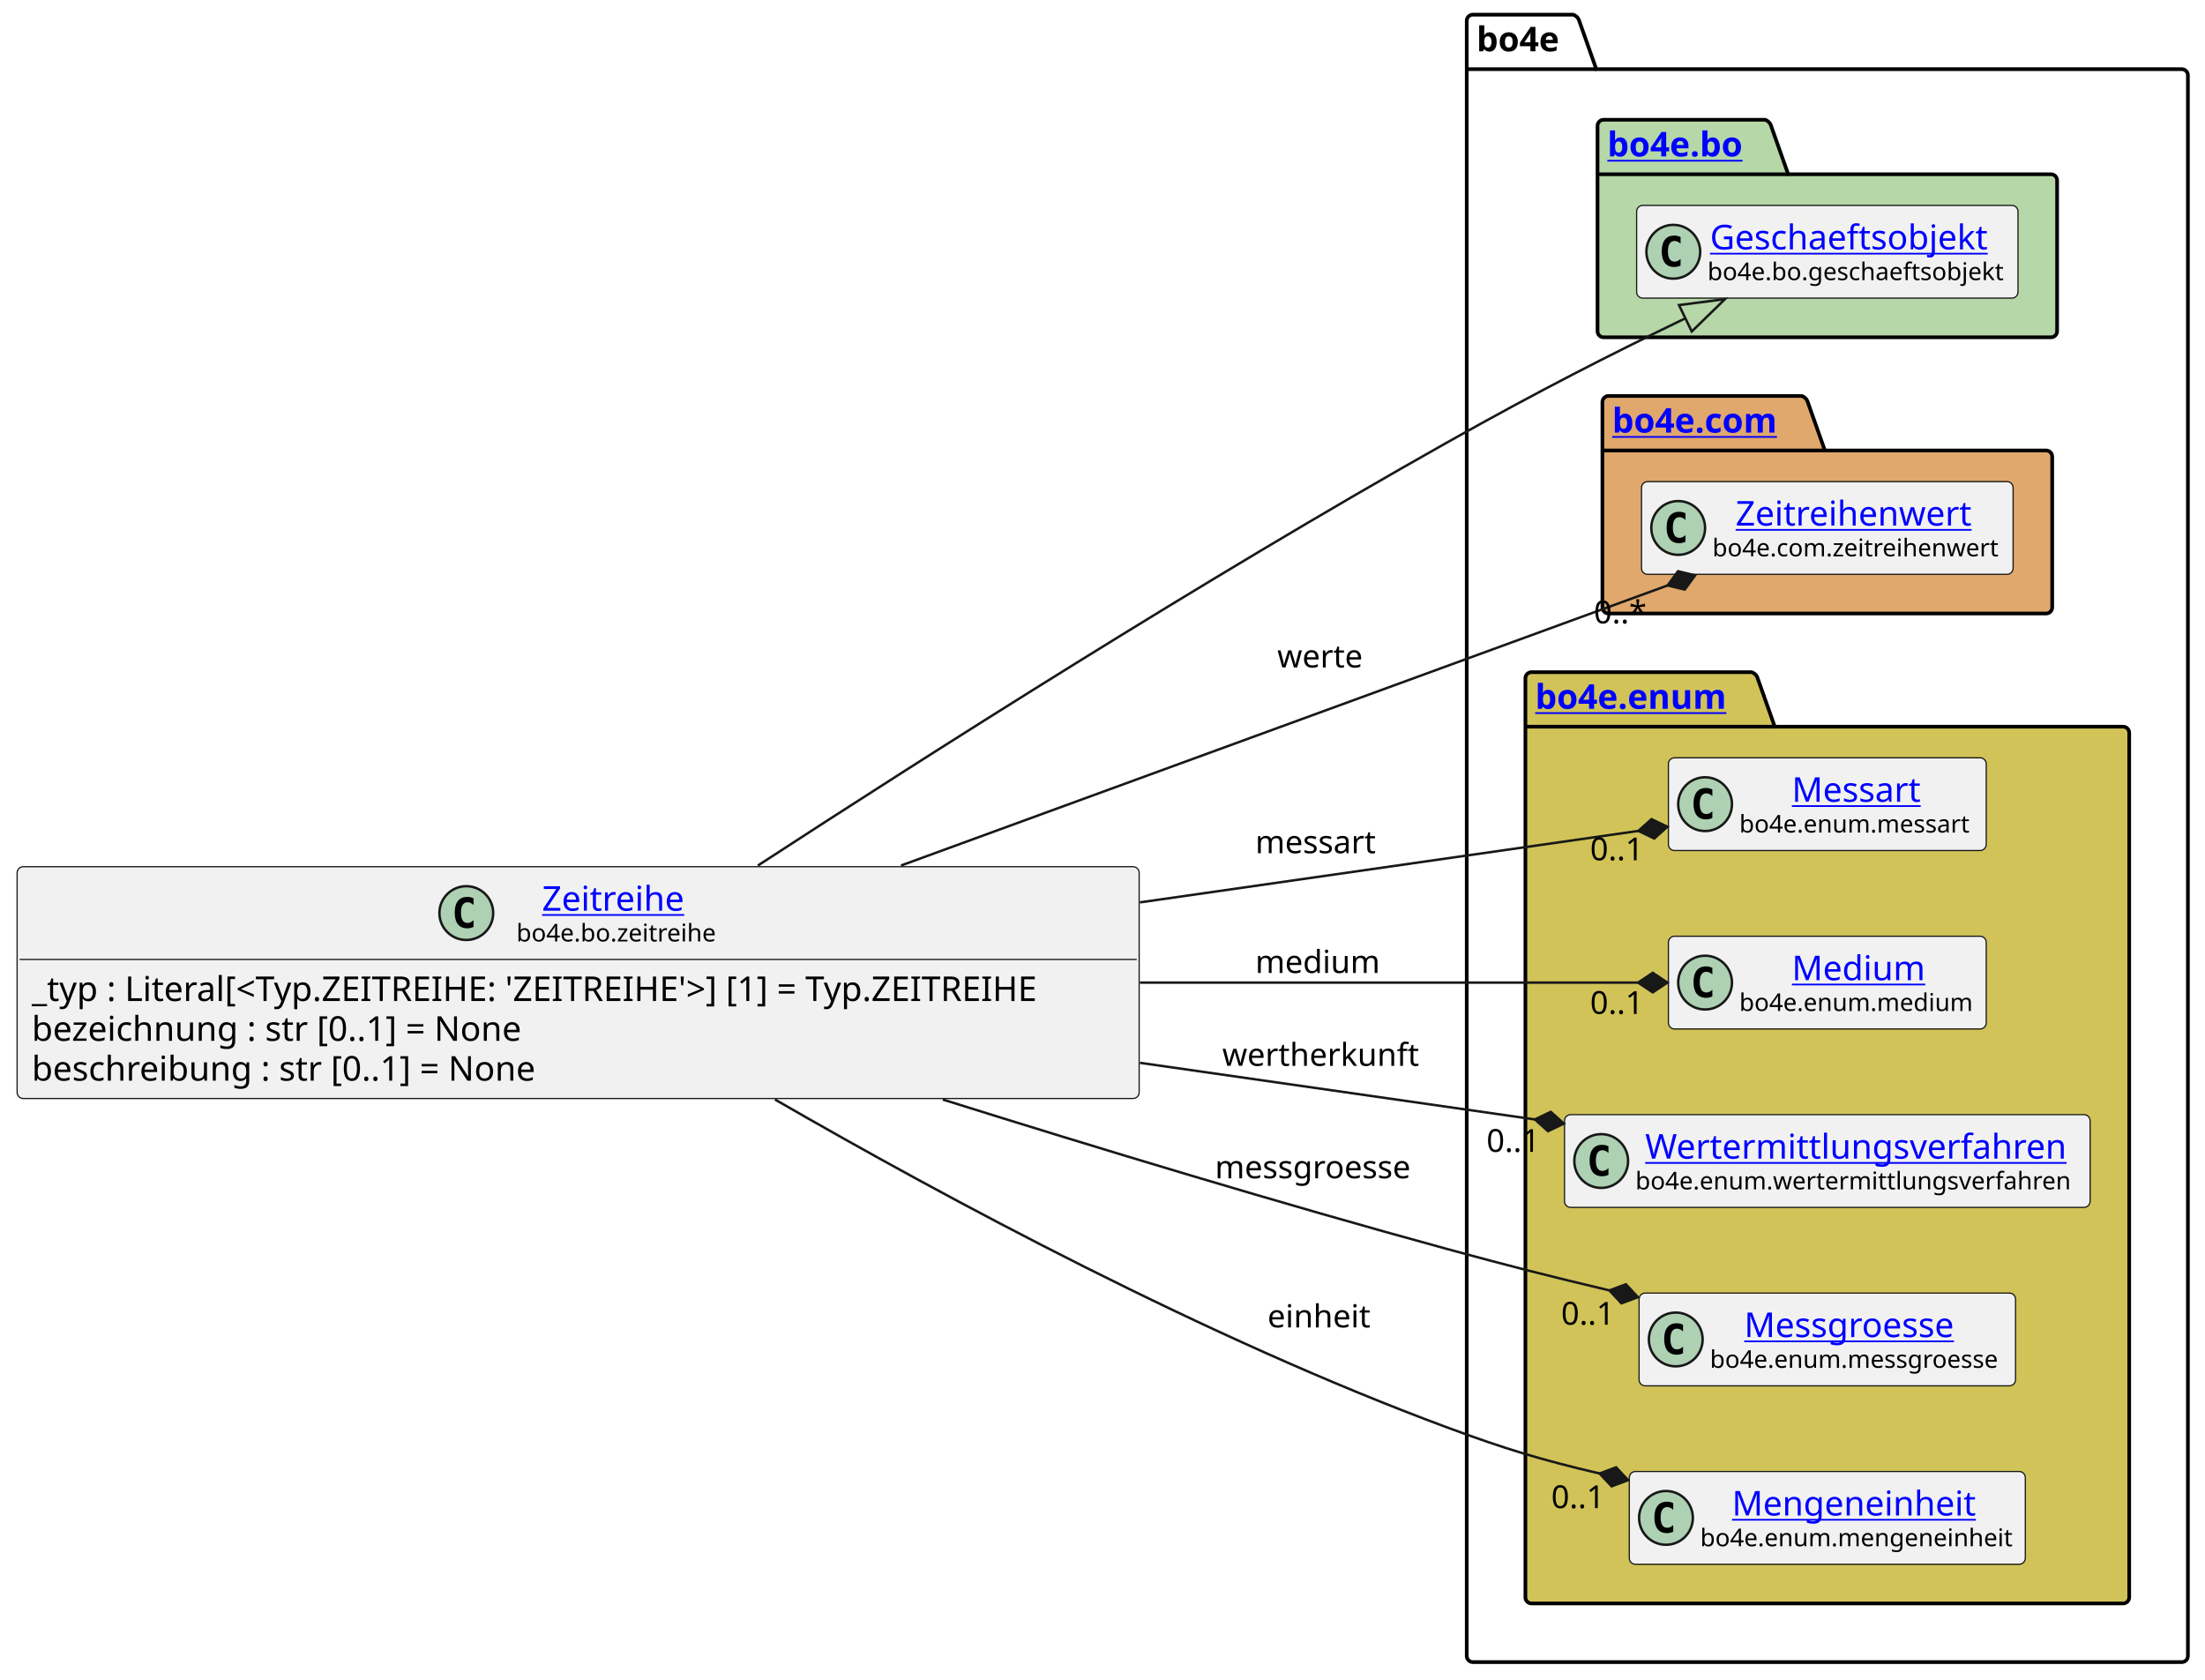
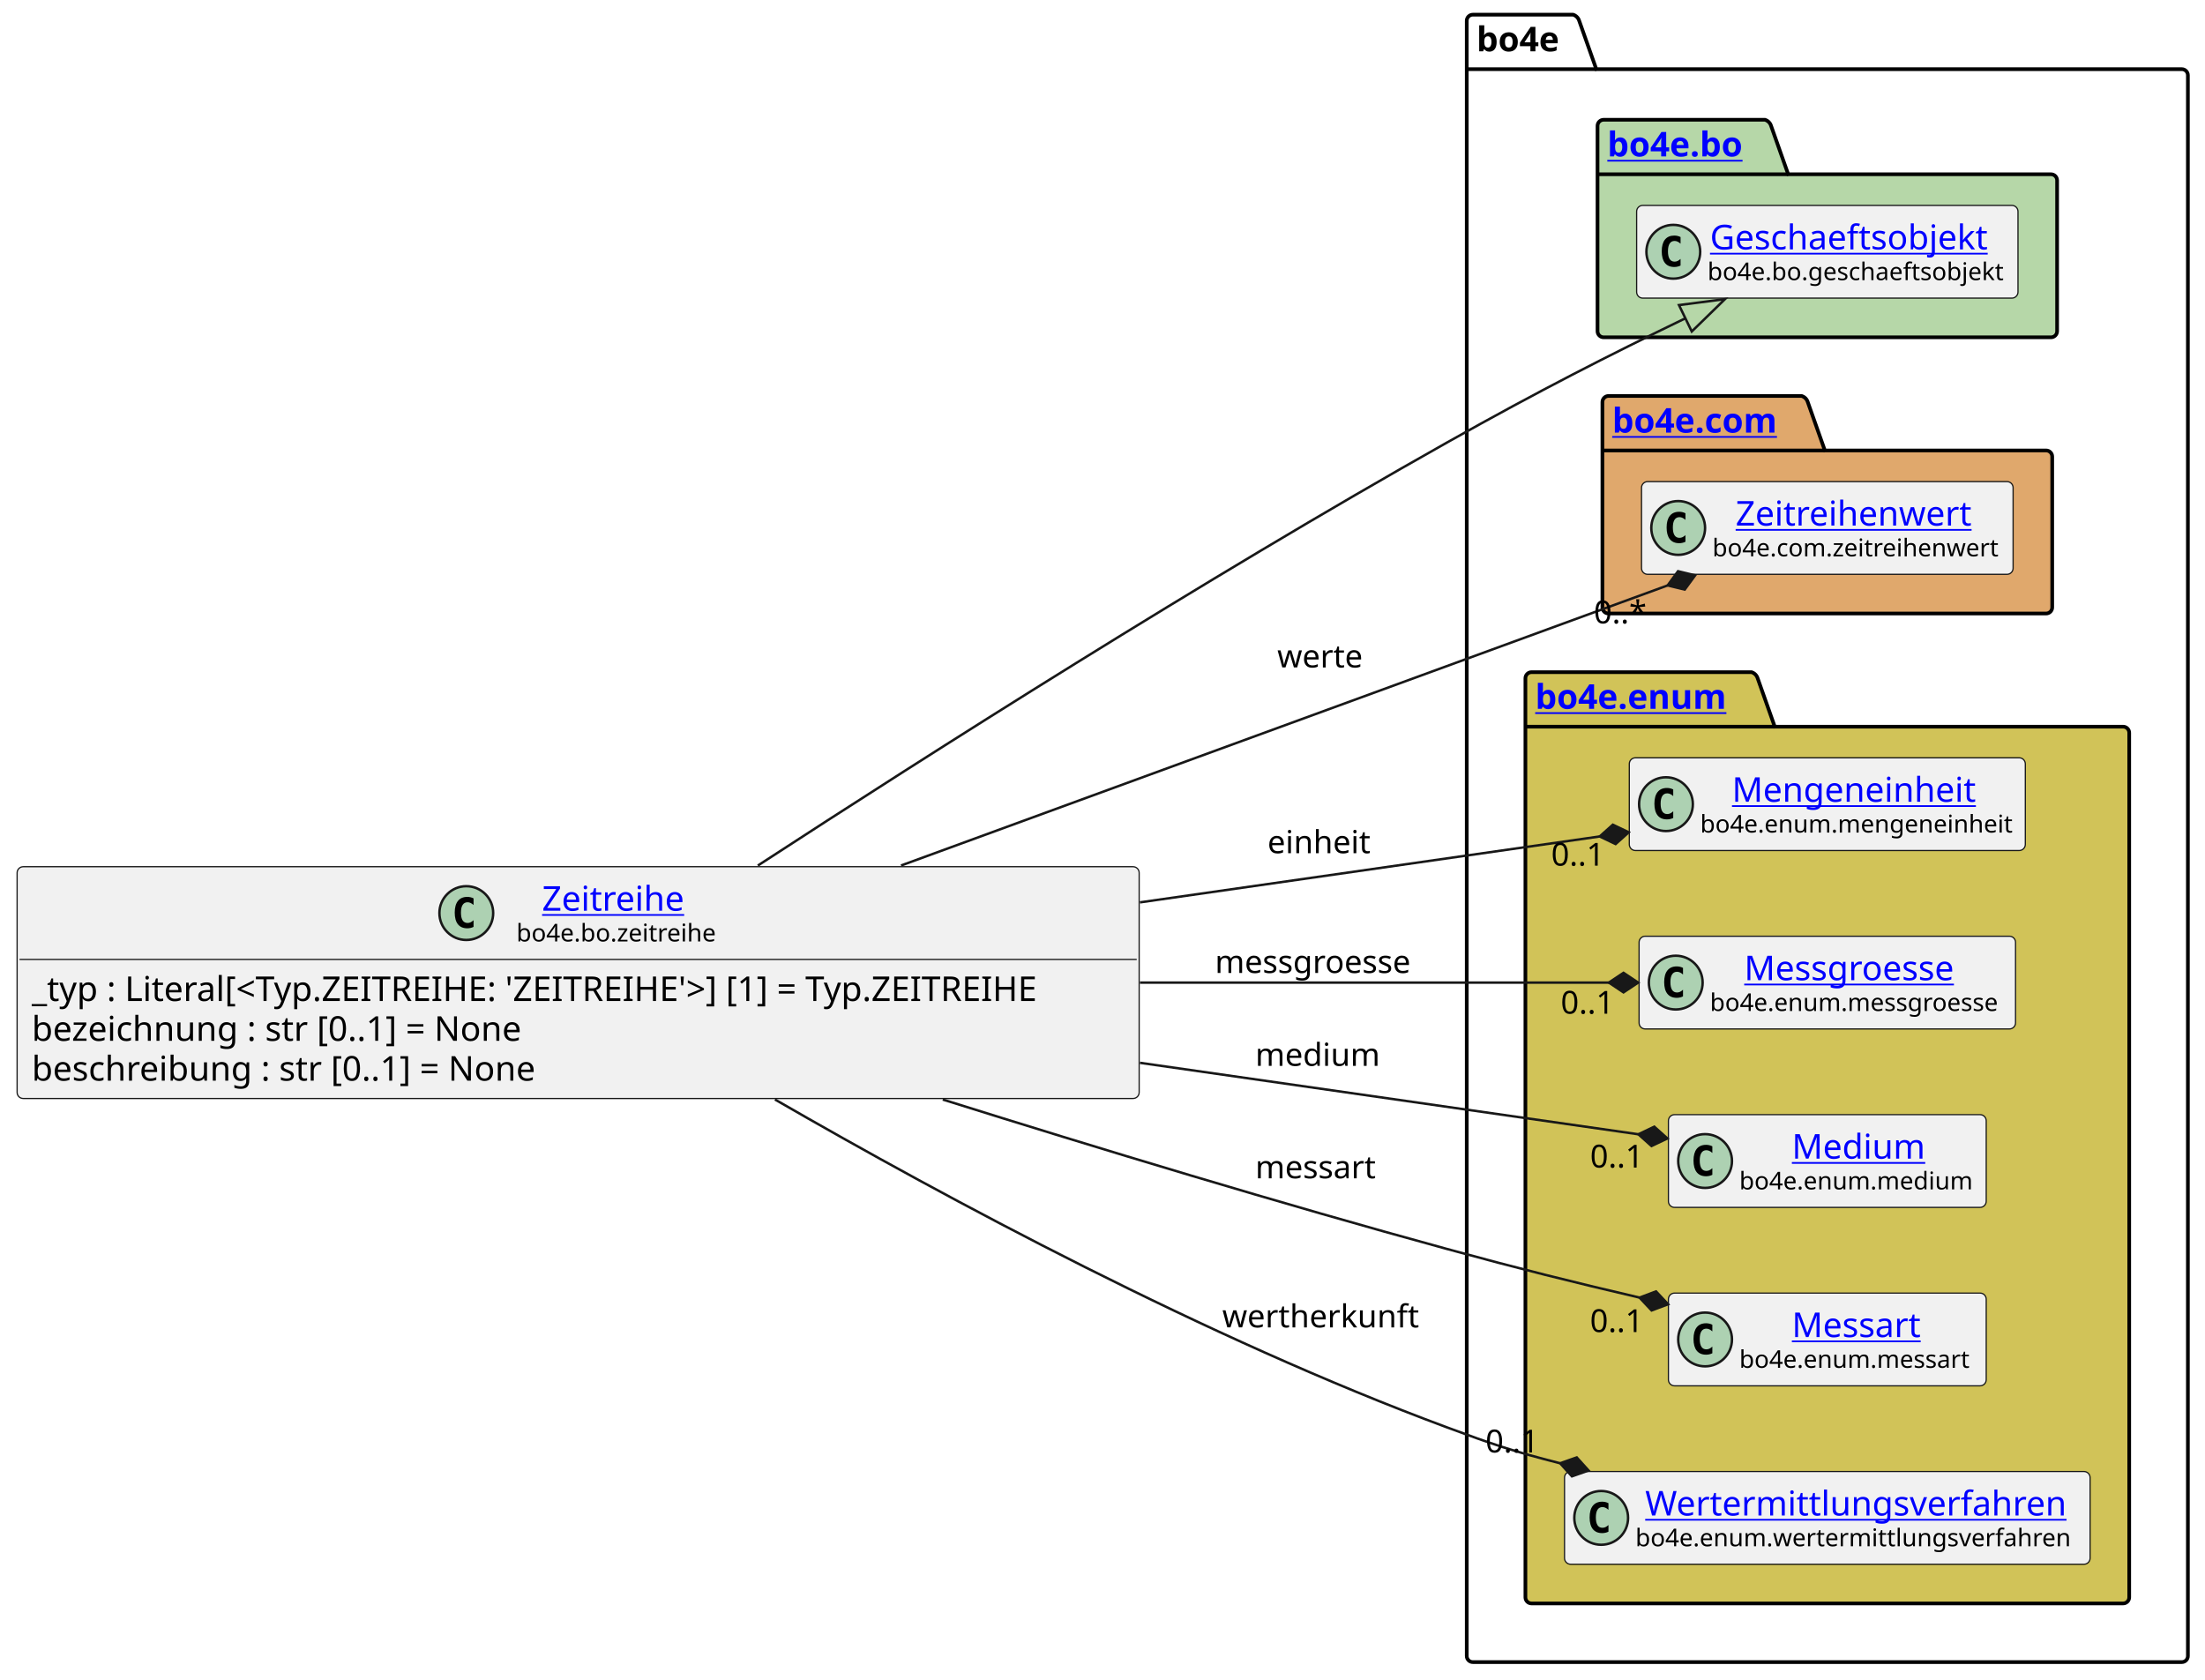
<svg xmlns="http://www.w3.org/2000/svg" xmlns:xlink="http://www.w3.org/1999/xlink" contentStyleType="text/css" height="687px" preserveAspectRatio="none" style="width:902px;height:687px;background:#FFFFFF;" version="1.1" viewBox="0 0 902 687" width="902px" zoomAndPan="magnify">
  <defs />
  <g>
    <g id="cluster_bo4e">
      <path d="M602.5,6 L643.5,6 A3.75,3.75 0 0 1 646,8.5 L653,28.297 L892.5,28.297 A2.5,2.5 0 0 1 895,30.797 L895,677.5 A2.5,2.5 0 0 1 892.5,680 L602.5,680 A2.5,2.5 0 0 1 600,677.5 L600,8.5 A2.5,2.5 0 0 1 602.5,6 " fill="none" style="stroke:#000000;stroke-width:1.5;" />
      <line style="stroke:#000000;stroke-width:1.5;" x1="600" x2="653" y1="28.297" y2="28.297" />
      <text fill="#000000" font-family="sans-serif" font-size="14" font-weight="bold" lengthAdjust="spacing" textLength="40" x="604" y="20.995">bo4e</text>
    </g>
    <g id="cluster_bo">
      <path d="M656,49 L722,49 A3.75,3.75 0 0 1 724.5,51.5 L731.5,71.297 L839,71.297 A2.5,2.5 0 0 1 841.5,73.797 L841.5,135.5 A2.5,2.5 0 0 1 839,138 L656,138 A2.5,2.5 0 0 1 653.5,135.5 L653.5,51.5 A2.5,2.5 0 0 1 656,49 " fill="#B6D7A8" style="stroke:#000000;stroke-width:1.5;" />
      <line style="stroke:#000000;stroke-width:1.5;" x1="653.5" x2="731.5" y1="71.297" y2="71.297" />
      <a href="https://bo4e.github.io/BO4E-python/latest/api/bo4e.bo.html" target="_top" title="https://bo4e.github.io/BO4E-python/latest/api/bo4e.bo.html" xlink:actuate="onRequest" xlink:href="https://bo4e.github.io/BO4E-python/latest/api/bo4e.bo.html" xlink:show="new" xlink:title="https://bo4e.github.io/BO4E-python/latest/api/bo4e.bo.html" xlink:type="simple">
        <text fill="#0000FF" font-family="sans-serif" font-size="14" font-weight="bold" lengthAdjust="spacing" text-decoration="underline" textLength="65" x="657.5" y="63.995">bo4e.bo</text>
      </a>
    </g>
    <g id="cluster_com">
      <path d="M658,162 L737,162 A3.75,3.75 0 0 1 739.5,164.5 L746.5,184.297 L837,184.297 A2.5,2.5 0 0 1 839.5,186.797 L839.5,248.5 A2.5,2.5 0 0 1 837,251 L658,251 A2.5,2.5 0 0 1 655.5,248.5 L655.5,164.5 A2.5,2.5 0 0 1 658,162 " fill="#E0A86C" style="stroke:#000000;stroke-width:1.5;" />
      <line style="stroke:#000000;stroke-width:1.5;" x1="655.5" x2="746.5" y1="184.297" y2="184.297" />
      <a href="https://bo4e.github.io/BO4E-python/latest/api/bo4e.com.html" target="_top" title="https://bo4e.github.io/BO4E-python/latest/api/bo4e.com.html" xlink:actuate="onRequest" xlink:href="https://bo4e.github.io/BO4E-python/latest/api/bo4e.com.html" xlink:show="new" xlink:title="https://bo4e.github.io/BO4E-python/latest/api/bo4e.com.html" xlink:type="simple">
        <text fill="#0000FF" font-family="sans-serif" font-size="14" font-weight="bold" lengthAdjust="spacing" text-decoration="underline" textLength="78" x="659.5" y="176.995">bo4e.com</text>
      </a>
    </g>
    <g id="cluster_enum">
      <path d="M626.5,275 L716.5,275 A3.75,3.75 0 0 1 719,277.5 L726,297.297 L868.5,297.297 A2.5,2.5 0 0 1 871,299.797 L871,653.5 A2.5,2.5 0 0 1 868.5,656 L626.5,656 A2.5,2.5 0 0 1 624,653.5 L624,277.5 A2.5,2.5 0 0 1 626.5,275 " fill="#D1C358" style="stroke:#000000;stroke-width:1.5;" />
      <line style="stroke:#000000;stroke-width:1.5;" x1="624" x2="726" y1="297.297" y2="297.297" />
      <a href="https://bo4e.github.io/BO4E-python/latest/api/bo4e.enum.html" target="_top" title="https://bo4e.github.io/BO4E-python/latest/api/bo4e.enum.html" xlink:actuate="onRequest" xlink:href="https://bo4e.github.io/BO4E-python/latest/api/bo4e.enum.html" xlink:show="new" xlink:title="https://bo4e.github.io/BO4E-python/latest/api/bo4e.enum.html" xlink:type="simple">
        <text fill="#0000FF" font-family="sans-serif" font-size="14" font-weight="bold" lengthAdjust="spacing" text-decoration="underline" textLength="89" x="628" y="289.995">bo4e.enum</text>
      </a>
    </g>
    <g id="elem_Geschaeftsobjekt">
      <rect codeLine="10" fill="#F1F1F1" height="37.938" id="Geschaeftsobjekt" rx="2.5" ry="2.5" style="stroke:#181818;stroke-width:0.5;" width="156" x="669.5" y="84.03" />
      <ellipse cx="684.5" cy="102.999" fill="#ADD1B2" rx="11" ry="11" style="stroke:#181818;stroke-width:1.0;" />
      <path d="M687.469,108.639 Q686.891,108.936 686.25,109.077 Q685.609,109.233 684.906,109.233 Q682.406,109.233 681.078,107.593 Q679.766,105.936 679.766,102.811 Q679.766,99.686 681.078,98.03 Q682.406,96.374 684.906,96.374 Q685.609,96.374 686.25,96.53 Q686.906,96.686 687.469,96.983 L687.469,99.702 Q686.844,99.124 686.25,98.858 Q685.656,98.577 685.031,98.577 Q683.688,98.577 683,99.655 Q682.312,100.718 682.312,102.811 Q682.312,104.905 683,105.983 Q683.688,107.046 685.031,107.046 Q685.656,107.046 686.25,106.78 Q686.844,106.499 687.469,105.921 L687.469,108.639 Z " fill="#000000" />
      <a href="https://bo4e.github.io/BO4E-python/latest/api/bo4e.bo.html#bo4e.bo.geschaeftsobjekt.Geschaeftsobjekt" target="_top" title="https://bo4e.github.io/BO4E-python/latest/api/bo4e.bo.html#bo4e.bo.geschaeftsobjekt.Geschaeftsobjekt" xlink:actuate="onRequest" xlink:href="https://bo4e.github.io/BO4E-python/latest/api/bo4e.bo.html#bo4e.bo.geschaeftsobjekt.Geschaeftsobjekt" xlink:show="new" xlink:title="https://bo4e.github.io/BO4E-python/latest/api/bo4e.bo.html#bo4e.bo.geschaeftsobjekt.Geschaeftsobjekt" xlink:type="simple">
        <text fill="#0000FF" font-family="sans-serif" font-size="14" lengthAdjust="spacing" text-decoration="underline" textLength="122" x="699.5" y="102.025">Geschaeftsobjekt</text>
      </a>
      <text fill="#000000" font-family="sans-serif" font-size="10" lengthAdjust="spacing" textLength="124" x="698.5" y="114.609">bo4e.bo.geschaeftsobjekt</text>
    </g>
    <g id="elem_Zeitreihenwert">
      <rect codeLine="13" fill="#F1F1F1" height="37.938" id="Zeitreihenwert" rx="2.5" ry="2.5" style="stroke:#181818;stroke-width:0.5;" width="152" x="671.5" y="197.03" />
      <ellipse cx="686.5" cy="215.999" fill="#ADD1B2" rx="11" ry="11" style="stroke:#181818;stroke-width:1.0;" />
      <path d="M689.469,221.639 Q688.891,221.936 688.25,222.077 Q687.609,222.233 686.906,222.233 Q684.406,222.233 683.078,220.593 Q681.766,218.936 681.766,215.811 Q681.766,212.686 683.078,211.03 Q684.406,209.374 686.906,209.374 Q687.609,209.374 688.25,209.53 Q688.906,209.686 689.469,209.983 L689.469,212.702 Q688.844,212.124 688.25,211.858 Q687.656,211.577 687.031,211.577 Q685.688,211.577 685,212.655 Q684.312,213.718 684.312,215.811 Q684.312,217.905 685,218.983 Q685.688,220.046 687.031,220.046 Q687.656,220.046 688.25,219.78 Q688.844,219.499 689.469,218.921 L689.469,221.639 Z " fill="#000000" />
      <a href="https://bo4e.github.io/BO4E-python/latest/api/bo4e.com.html#bo4e.com.zeitreihenwert.Zeitreihenwert" target="_top" title="https://bo4e.github.io/BO4E-python/latest/api/bo4e.com.html#bo4e.com.zeitreihenwert.Zeitreihenwert" xlink:actuate="onRequest" xlink:href="https://bo4e.github.io/BO4E-python/latest/api/bo4e.com.html#bo4e.com.zeitreihenwert.Zeitreihenwert" xlink:show="new" xlink:title="https://bo4e.github.io/BO4E-python/latest/api/bo4e.com.html#bo4e.com.zeitreihenwert.Zeitreihenwert" xlink:type="simple">
        <text fill="#0000FF" font-family="sans-serif" font-size="14" lengthAdjust="spacing" text-decoration="underline" textLength="101" x="710" y="215.025">Zeitreihenwert</text>
      </a>
      <text fill="#000000" font-family="sans-serif" font-size="10" lengthAdjust="spacing" textLength="120" x="700.5" y="227.609">bo4e.com.zeitreihenwert</text>
    </g>
-     <g id="elem_Messart">
-       <rect codeLine="16" fill="#F1F1F1" height="37.938" id="Messart" rx="2.5" ry="2.5" style="stroke:#181818;stroke-width:0.5;" width="130" x="682.5" y="310.03" />
-       <ellipse cx="697.5" cy="328.999" fill="#ADD1B2" rx="11" ry="11" style="stroke:#181818;stroke-width:1.0;" />
-       <path d="M700.469,334.639 Q699.891,334.936 699.25,335.077 Q698.609,335.233 697.906,335.233 Q695.406,335.233 694.078,333.592 Q692.766,331.936 692.766,328.811 Q692.766,325.686 694.078,324.03 Q695.406,322.374 697.906,322.374 Q698.609,322.374 699.25,322.53 Q699.906,322.686 700.469,322.983 L700.469,325.702 Q699.844,325.124 699.25,324.858 Q698.656,324.577 698.031,324.577 Q696.688,324.577 696,325.655 Q695.312,326.717 695.312,328.811 Q695.312,330.905 696,331.983 Q696.688,333.046 698.031,333.046 Q698.656,333.046 699.25,332.78 Q699.844,332.499 700.469,331.921 L700.469,334.639 Z " fill="#000000" />
-       <a href="https://bo4e.github.io/BO4E-python/latest/api/bo4e.enum.html#bo4e.enum.messart.Messart" target="_top" title="https://bo4e.github.io/BO4E-python/latest/api/bo4e.enum.html#bo4e.enum.messart.Messart" xlink:actuate="onRequest" xlink:href="https://bo4e.github.io/BO4E-python/latest/api/bo4e.enum.html#bo4e.enum.messart.Messart" xlink:show="new" xlink:title="https://bo4e.github.io/BO4E-python/latest/api/bo4e.enum.html#bo4e.enum.messart.Messart" xlink:type="simple">
-         <text fill="#0000FF" font-family="sans-serif" font-size="14" lengthAdjust="spacing" text-decoration="underline" textLength="55" x="733" y="328.025">Messart</text>
+     <g id="elem_Mengeneinheit">
+       <rect codeLine="16" fill="#F1F1F1" height="37.938" id="Mengeneinheit" rx="2.5" ry="2.5" style="stroke:#181818;stroke-width:0.5;" width="162" x="666.5" y="310.03" />
+       <ellipse cx="681.5" cy="328.999" fill="#ADD1B2" rx="11" ry="11" style="stroke:#181818;stroke-width:1.0;" />
+       <path d="M684.469,334.639 Q683.891,334.936 683.25,335.077 Q682.609,335.233 681.906,335.233 Q679.406,335.233 678.078,333.592 Q676.766,331.936 676.766,328.811 Q676.766,325.686 678.078,324.03 Q679.406,322.374 681.906,322.374 Q682.609,322.374 683.25,322.53 Q683.906,322.686 684.469,322.983 L684.469,325.702 Q683.844,325.124 683.25,324.858 Q682.656,324.577 682.031,324.577 Q680.688,324.577 680,325.655 Q679.312,326.717 679.312,328.811 Q679.312,330.905 680,331.983 Q680.688,333.046 682.031,333.046 Q682.656,333.046 683.25,332.78 Q683.844,332.499 684.469,331.921 L684.469,334.639 Z " fill="#000000" />
+       <a href="https://bo4e.github.io/BO4E-python/latest/api/bo4e.enum.html#bo4e.enum.mengeneinheit.Mengeneinheit" target="_top" title="https://bo4e.github.io/BO4E-python/latest/api/bo4e.enum.html#bo4e.enum.mengeneinheit.Mengeneinheit" xlink:actuate="onRequest" xlink:href="https://bo4e.github.io/BO4E-python/latest/api/bo4e.enum.html#bo4e.enum.mengeneinheit.Mengeneinheit" xlink:show="new" xlink:title="https://bo4e.github.io/BO4E-python/latest/api/bo4e.enum.html#bo4e.enum.mengeneinheit.Mengeneinheit" xlink:type="simple">
+         <text fill="#0000FF" font-family="sans-serif" font-size="14" lengthAdjust="spacing" text-decoration="underline" textLength="104" x="708.5" y="328.025">Mengeneinheit</text>
      </a>
-       <text fill="#000000" font-family="sans-serif" font-size="10" lengthAdjust="spacing" textLength="98" x="711.5" y="340.609">bo4e.enum.messart</text>
+       <text fill="#000000" font-family="sans-serif" font-size="10" lengthAdjust="spacing" textLength="130" x="695.5" y="340.609">bo4e.enum.mengeneinheit</text>
+     </g>
+     <g id="elem_Messgroesse">
+       <rect codeLine="17" fill="#F1F1F1" height="37.938" id="Messgroesse" rx="2.5" ry="2.5" style="stroke:#181818;stroke-width:0.5;" width="154" x="670.5" y="383.03" />
+       <ellipse cx="685.5" cy="401.999" fill="#ADD1B2" rx="11" ry="11" style="stroke:#181818;stroke-width:1.0;" />
+       <path d="M688.469,407.639 Q687.891,407.936 687.25,408.077 Q686.609,408.233 685.906,408.233 Q683.406,408.233 682.078,406.592 Q680.766,404.936 680.766,401.811 Q680.766,398.686 682.078,397.03 Q683.406,395.374 685.906,395.374 Q686.609,395.374 687.25,395.53 Q687.906,395.686 688.469,395.983 L688.469,398.702 Q687.844,398.124 687.25,397.858 Q686.656,397.577 686.031,397.577 Q684.688,397.577 684,398.655 Q683.312,399.717 683.312,401.811 Q683.312,403.905 684,404.983 Q684.688,406.046 686.031,406.046 Q686.656,406.046 687.25,405.78 Q687.844,405.499 688.469,404.921 L688.469,407.639 Z " fill="#000000" />
+       <a href="https://bo4e.github.io/BO4E-python/latest/api/bo4e.enum.html#bo4e.enum.messgroesse.Messgroesse" target="_top" title="https://bo4e.github.io/BO4E-python/latest/api/bo4e.enum.html#bo4e.enum.messgroesse.Messgroesse" xlink:actuate="onRequest" xlink:href="https://bo4e.github.io/BO4E-python/latest/api/bo4e.enum.html#bo4e.enum.messgroesse.Messgroesse" xlink:show="new" xlink:title="https://bo4e.github.io/BO4E-python/latest/api/bo4e.enum.html#bo4e.enum.messgroesse.Messgroesse" xlink:type="simple">
+         <text fill="#0000FF" font-family="sans-serif" font-size="14" lengthAdjust="spacing" text-decoration="underline" textLength="94" x="713.5" y="401.025">Messgroesse</text>
+       </a>
+       <text fill="#000000" font-family="sans-serif" font-size="10" lengthAdjust="spacing" textLength="122" x="699.5" y="413.609">bo4e.enum.messgroesse</text>
    </g>
    <g id="elem_Medium">
-       <rect codeLine="17" fill="#F1F1F1" height="37.938" id="Medium" rx="2.5" ry="2.5" style="stroke:#181818;stroke-width:0.5;" width="130" x="682.5" y="383.03" />
-       <ellipse cx="697.5" cy="401.999" fill="#ADD1B2" rx="11" ry="11" style="stroke:#181818;stroke-width:1.0;" />
-       <path d="M700.469,407.639 Q699.891,407.936 699.25,408.077 Q698.609,408.233 697.906,408.233 Q695.406,408.233 694.078,406.592 Q692.766,404.936 692.766,401.811 Q692.766,398.686 694.078,397.03 Q695.406,395.374 697.906,395.374 Q698.609,395.374 699.25,395.53 Q699.906,395.686 700.469,395.983 L700.469,398.702 Q699.844,398.124 699.25,397.858 Q698.656,397.577 698.031,397.577 Q696.688,397.577 696,398.655 Q695.312,399.717 695.312,401.811 Q695.312,403.905 696,404.983 Q696.688,406.046 698.031,406.046 Q698.656,406.046 699.25,405.78 Q699.844,405.499 700.469,404.921 L700.469,407.639 Z " fill="#000000" />
+       <rect codeLine="18" fill="#F1F1F1" height="37.938" id="Medium" rx="2.5" ry="2.5" style="stroke:#181818;stroke-width:0.5;" width="130" x="682.5" y="456.03" />
+       <ellipse cx="697.5" cy="474.999" fill="#ADD1B2" rx="11" ry="11" style="stroke:#181818;stroke-width:1.0;" />
+       <path d="M700.469,480.639 Q699.891,480.936 699.25,481.077 Q698.609,481.233 697.906,481.233 Q695.406,481.233 694.078,479.592 Q692.766,477.936 692.766,474.811 Q692.766,471.686 694.078,470.03 Q695.406,468.374 697.906,468.374 Q698.609,468.374 699.25,468.53 Q699.906,468.686 700.469,468.983 L700.469,471.702 Q699.844,471.124 699.25,470.858 Q698.656,470.577 698.031,470.577 Q696.688,470.577 696,471.655 Q695.312,472.717 695.312,474.811 Q695.312,476.905 696,477.983 Q696.688,479.046 698.031,479.046 Q698.656,479.046 699.25,478.78 Q699.844,478.499 700.469,477.921 L700.469,480.639 Z " fill="#000000" />
      <a href="https://bo4e.github.io/BO4E-python/latest/api/bo4e.enum.html#bo4e.enum.medium.Medium" target="_top" title="https://bo4e.github.io/BO4E-python/latest/api/bo4e.enum.html#bo4e.enum.medium.Medium" xlink:actuate="onRequest" xlink:href="https://bo4e.github.io/BO4E-python/latest/api/bo4e.enum.html#bo4e.enum.medium.Medium" xlink:show="new" xlink:title="https://bo4e.github.io/BO4E-python/latest/api/bo4e.enum.html#bo4e.enum.medium.Medium" xlink:type="simple">
-         <text fill="#0000FF" font-family="sans-serif" font-size="14" lengthAdjust="spacing" text-decoration="underline" textLength="55" x="733" y="401.025">Medium</text>
+         <text fill="#0000FF" font-family="sans-serif" font-size="14" lengthAdjust="spacing" text-decoration="underline" textLength="55" x="733" y="474.025">Medium</text>
      </a>
-       <text fill="#000000" font-family="sans-serif" font-size="10" lengthAdjust="spacing" textLength="98" x="711.5" y="413.609">bo4e.enum.medium</text>
+       <text fill="#000000" font-family="sans-serif" font-size="10" lengthAdjust="spacing" textLength="98" x="711.5" y="486.609">bo4e.enum.medium</text>
+     </g>
+     <g id="elem_Messart">
+       <rect codeLine="19" fill="#F1F1F1" height="37.938" id="Messart" rx="2.5" ry="2.5" style="stroke:#181818;stroke-width:0.5;" width="130" x="682.5" y="529.03" />
+       <ellipse cx="697.5" cy="547.999" fill="#ADD1B2" rx="11" ry="11" style="stroke:#181818;stroke-width:1.0;" />
+       <path d="M700.469,553.639 Q699.891,553.936 699.25,554.077 Q698.609,554.233 697.906,554.233 Q695.406,554.233 694.078,552.592 Q692.766,550.936 692.766,547.811 Q692.766,544.686 694.078,543.03 Q695.406,541.374 697.906,541.374 Q698.609,541.374 699.25,541.53 Q699.906,541.686 700.469,541.983 L700.469,544.702 Q699.844,544.124 699.25,543.858 Q698.656,543.577 698.031,543.577 Q696.688,543.577 696,544.655 Q695.312,545.717 695.312,547.811 Q695.312,549.905 696,550.983 Q696.688,552.046 698.031,552.046 Q698.656,552.046 699.25,551.78 Q699.844,551.499 700.469,550.921 L700.469,553.639 Z " fill="#000000" />
+       <a href="https://bo4e.github.io/BO4E-python/latest/api/bo4e.enum.html#bo4e.enum.messart.Messart" target="_top" title="https://bo4e.github.io/BO4E-python/latest/api/bo4e.enum.html#bo4e.enum.messart.Messart" xlink:actuate="onRequest" xlink:href="https://bo4e.github.io/BO4E-python/latest/api/bo4e.enum.html#bo4e.enum.messart.Messart" xlink:show="new" xlink:title="https://bo4e.github.io/BO4E-python/latest/api/bo4e.enum.html#bo4e.enum.messart.Messart" xlink:type="simple">
+         <text fill="#0000FF" font-family="sans-serif" font-size="14" lengthAdjust="spacing" text-decoration="underline" textLength="55" x="733" y="547.025">Messart</text>
+       </a>
+       <text fill="#000000" font-family="sans-serif" font-size="10" lengthAdjust="spacing" textLength="98" x="711.5" y="559.609">bo4e.enum.messart</text>
    </g>
    <g id="elem_Wertermittlungsverfahren">
-       <rect codeLine="18" fill="#F1F1F1" height="37.938" id="Wertermittlungsverfahren" rx="2.5" ry="2.5" style="stroke:#181818;stroke-width:0.5;" width="215" x="640" y="456.03" />
-       <ellipse cx="655" cy="474.999" fill="#ADD1B2" rx="11" ry="11" style="stroke:#181818;stroke-width:1.0;" />
-       <path d="M657.969,480.639 Q657.391,480.936 656.75,481.077 Q656.109,481.233 655.406,481.233 Q652.906,481.233 651.578,479.592 Q650.266,477.936 650.266,474.811 Q650.266,471.686 651.578,470.03 Q652.906,468.374 655.406,468.374 Q656.109,468.374 656.75,468.53 Q657.406,468.686 657.969,468.983 L657.969,471.702 Q657.344,471.124 656.75,470.858 Q656.156,470.577 655.531,470.577 Q654.188,470.577 653.5,471.655 Q652.812,472.717 652.812,474.811 Q652.812,476.905 653.5,477.983 Q654.188,479.046 655.531,479.046 Q656.156,479.046 656.75,478.78 Q657.344,478.499 657.969,477.921 L657.969,480.639 Z " fill="#000000" />
+       <rect codeLine="20" fill="#F1F1F1" height="37.938" id="Wertermittlungsverfahren" rx="2.5" ry="2.5" style="stroke:#181818;stroke-width:0.5;" width="215" x="640" y="602.03" />
+       <ellipse cx="655" cy="620.999" fill="#ADD1B2" rx="11" ry="11" style="stroke:#181818;stroke-width:1.0;" />
+       <path d="M657.969,626.639 Q657.391,626.936 656.75,627.077 Q656.109,627.233 655.406,627.233 Q652.906,627.233 651.578,625.592 Q650.266,623.936 650.266,620.811 Q650.266,617.686 651.578,616.03 Q652.906,614.374 655.406,614.374 Q656.109,614.374 656.75,614.53 Q657.406,614.686 657.969,614.983 L657.969,617.702 Q657.344,617.124 656.75,616.858 Q656.156,616.577 655.531,616.577 Q654.188,616.577 653.5,617.655 Q652.812,618.717 652.812,620.811 Q652.812,622.905 653.5,623.983 Q654.188,625.046 655.531,625.046 Q656.156,625.046 656.75,624.78 Q657.344,624.499 657.969,623.921 L657.969,626.639 Z " fill="#000000" />
      <a href="https://bo4e.github.io/BO4E-python/latest/api/bo4e.enum.html#bo4e.enum.wertermittlungsverfahren.Wertermittlungsverfahren" target="_top" title="https://bo4e.github.io/BO4E-python/latest/api/bo4e.enum.html#bo4e.enum.wertermittlungsverfahren.Wertermittlungsverfahren" xlink:actuate="onRequest" xlink:href="https://bo4e.github.io/BO4E-python/latest/api/bo4e.enum.html#bo4e.enum.wertermittlungsverfahren.Wertermittlungsverfahren" xlink:show="new" xlink:title="https://bo4e.github.io/BO4E-python/latest/api/bo4e.enum.html#bo4e.enum.wertermittlungsverfahren.Wertermittlungsverfahren" xlink:type="simple">
-         <text fill="#0000FF" font-family="sans-serif" font-size="14" lengthAdjust="spacing" text-decoration="underline" textLength="175" x="673" y="474.025">Wertermittlungsverfahren</text>
+         <text fill="#0000FF" font-family="sans-serif" font-size="14" lengthAdjust="spacing" text-decoration="underline" textLength="175" x="673" y="620.025">Wertermittlungsverfahren</text>
      </a>
-       <text fill="#000000" font-family="sans-serif" font-size="10" lengthAdjust="spacing" textLength="183" x="669" y="486.609">bo4e.enum.wertermittlungsverfahren</text>
-     </g>
-     <g id="elem_Messgroesse">
-       <rect codeLine="19" fill="#F1F1F1" height="37.938" id="Messgroesse" rx="2.5" ry="2.5" style="stroke:#181818;stroke-width:0.5;" width="154" x="670.5" y="529.03" />
-       <ellipse cx="685.5" cy="547.999" fill="#ADD1B2" rx="11" ry="11" style="stroke:#181818;stroke-width:1.0;" />
-       <path d="M688.469,553.639 Q687.891,553.936 687.25,554.077 Q686.609,554.233 685.906,554.233 Q683.406,554.233 682.078,552.592 Q680.766,550.936 680.766,547.811 Q680.766,544.686 682.078,543.03 Q683.406,541.374 685.906,541.374 Q686.609,541.374 687.25,541.53 Q687.906,541.686 688.469,541.983 L688.469,544.702 Q687.844,544.124 687.25,543.858 Q686.656,543.577 686.031,543.577 Q684.688,543.577 684,544.655 Q683.312,545.717 683.312,547.811 Q683.312,549.905 684,550.983 Q684.688,552.046 686.031,552.046 Q686.656,552.046 687.25,551.78 Q687.844,551.499 688.469,550.921 L688.469,553.639 Z " fill="#000000" />
-       <a href="https://bo4e.github.io/BO4E-python/latest/api/bo4e.enum.html#bo4e.enum.messgroesse.Messgroesse" target="_top" title="https://bo4e.github.io/BO4E-python/latest/api/bo4e.enum.html#bo4e.enum.messgroesse.Messgroesse" xlink:actuate="onRequest" xlink:href="https://bo4e.github.io/BO4E-python/latest/api/bo4e.enum.html#bo4e.enum.messgroesse.Messgroesse" xlink:show="new" xlink:title="https://bo4e.github.io/BO4E-python/latest/api/bo4e.enum.html#bo4e.enum.messgroesse.Messgroesse" xlink:type="simple">
-         <text fill="#0000FF" font-family="sans-serif" font-size="14" lengthAdjust="spacing" text-decoration="underline" textLength="94" x="713.5" y="547.025">Messgroesse</text>
-       </a>
-       <text fill="#000000" font-family="sans-serif" font-size="10" lengthAdjust="spacing" textLength="122" x="699.5" y="559.609">bo4e.enum.messgroesse</text>
-     </g>
-     <g id="elem_Mengeneinheit">
-       <rect codeLine="20" fill="#F1F1F1" height="37.938" id="Mengeneinheit" rx="2.5" ry="2.5" style="stroke:#181818;stroke-width:0.5;" width="162" x="666.5" y="602.03" />
-       <ellipse cx="681.5" cy="620.999" fill="#ADD1B2" rx="11" ry="11" style="stroke:#181818;stroke-width:1.0;" />
-       <path d="M684.469,626.639 Q683.891,626.936 683.25,627.077 Q682.609,627.233 681.906,627.233 Q679.406,627.233 678.078,625.592 Q676.766,623.936 676.766,620.811 Q676.766,617.686 678.078,616.03 Q679.406,614.374 681.906,614.374 Q682.609,614.374 683.25,614.53 Q683.906,614.686 684.469,614.983 L684.469,617.702 Q683.844,617.124 683.25,616.858 Q682.656,616.577 682.031,616.577 Q680.688,616.577 680,617.655 Q679.312,618.717 679.312,620.811 Q679.312,622.905 680,623.983 Q680.688,625.046 682.031,625.046 Q682.656,625.046 683.25,624.78 Q683.844,624.499 684.469,623.921 L684.469,626.639 Z " fill="#000000" />
-       <a href="https://bo4e.github.io/BO4E-python/latest/api/bo4e.enum.html#bo4e.enum.mengeneinheit.Mengeneinheit" target="_top" title="https://bo4e.github.io/BO4E-python/latest/api/bo4e.enum.html#bo4e.enum.mengeneinheit.Mengeneinheit" xlink:actuate="onRequest" xlink:href="https://bo4e.github.io/BO4E-python/latest/api/bo4e.enum.html#bo4e.enum.mengeneinheit.Mengeneinheit" xlink:show="new" xlink:title="https://bo4e.github.io/BO4E-python/latest/api/bo4e.enum.html#bo4e.enum.mengeneinheit.Mengeneinheit" xlink:type="simple">
-         <text fill="#0000FF" font-family="sans-serif" font-size="14" lengthAdjust="spacing" text-decoration="underline" textLength="104" x="708.5" y="620.025">Mengeneinheit</text>
-       </a>
-       <text fill="#000000" font-family="sans-serif" font-size="10" lengthAdjust="spacing" textLength="130" x="695.5" y="632.609">bo4e.enum.mengeneinheit</text>
+       <text fill="#000000" font-family="sans-serif" font-size="10" lengthAdjust="spacing" textLength="183" x="669" y="632.609">bo4e.enum.wertermittlungsverfahren</text>
    </g>
    <g id="elem_Zeitreihe">
      <rect codeLine="3" fill="#F1F1F1" height="94.828" id="Zeitreihe" rx="2.5" ry="2.5" style="stroke:#181818;stroke-width:0.5;" width="459" x="7" y="354.59" />
      <ellipse cx="190.75" cy="373.559" fill="#ADD1B2" rx="11" ry="11" style="stroke:#181818;stroke-width:1.0;" />
      <path d="M193.719,379.199 Q193.141,379.496 192.5,379.637 Q191.859,379.793 191.156,379.793 Q188.656,379.793 187.328,378.152 Q186.016,376.496 186.016,373.371 Q186.016,370.246 187.328,368.59 Q188.656,366.934 191.156,366.934 Q191.859,366.934 192.5,367.09 Q193.156,367.246 193.719,367.543 L193.719,370.262 Q193.094,369.684 192.5,369.418 Q191.906,369.137 191.281,369.137 Q189.938,369.137 189.25,370.215 Q188.562,371.277 188.562,373.371 Q188.562,375.465 189.25,376.543 Q189.938,377.606 191.281,377.606 Q191.906,377.606 192.5,377.34 Q193.094,377.059 193.719,376.481 L193.719,379.199 Z " fill="#000000" />
      <a href="https://bo4e.github.io/BO4E-python/latest/api/bo4e.bo.html#bo4e.bo.zeitreihe.Zeitreihe" target="_top" title="https://bo4e.github.io/BO4E-python/latest/api/bo4e.bo.html#bo4e.bo.zeitreihe.Zeitreihe" xlink:actuate="onRequest" xlink:href="https://bo4e.github.io/BO4E-python/latest/api/bo4e.bo.html#bo4e.bo.zeitreihe.Zeitreihe" xlink:show="new" xlink:title="https://bo4e.github.io/BO4E-python/latest/api/bo4e.bo.html#bo4e.bo.zeitreihe.Zeitreihe" xlink:type="simple">
        <text fill="#0000FF" font-family="sans-serif" font-size="14" lengthAdjust="spacing" text-decoration="underline" textLength="62" x="221.75" y="372.585">Zeitreihe</text>
      </a>
      <text fill="#000000" font-family="sans-serif" font-size="10" lengthAdjust="spacing" textLength="83" x="211.25" y="385.169">bo4e.bo.zeitreihe</text>
      <line style="stroke:#181818;stroke-width:0.5;" x1="8" x2="465" y1="392.527" y2="392.527" />
      <text fill="#000000" font-family="sans-serif" font-size="14" lengthAdjust="spacing" textLength="447" x="13" y="409.523">_typ : Literal[&lt;Typ.ZEITREIHE: 'ZEITREIHE'&gt;] [1] = Typ.ZEITREIHE</text>
      <text fill="#000000" font-family="sans-serif" font-size="14" lengthAdjust="spacing" textLength="219" x="13" y="425.82">bezeichnung : str [0..1] = None</text>
      <text fill="#000000" font-family="sans-serif" font-size="14" lengthAdjust="spacing" textLength="224" x="13" y="442.116">beschreibung : str [0..1] = None</text>
    </g>
    <g id="link_Zeitreihe_Geschaeftsobjekt">
      <path codeLine="23" d="M310.01,354.12 C380.86,307.98 492.29,237.1 592,181 C629.84,159.71 657.988,145.441 689.438,130.221 " fill="none" id="Zeitreihe-to-Geschaeftsobjekt" style="stroke:#181818;stroke-width:1.0;" />
      <polygon fill="none" points="705.64,122.38,686.824,124.82,692.051,135.622,705.64,122.38" style="stroke:#181818;stroke-width:1.0;" />
    </g>
    <g id="link_Zeitreihe_Messgroesse">
-       <path codeLine="24" d="M385.66,449.84 C448.96,469.69 523.83,492.38 592,511 C617.28,517.91 633.394,522.011 658.354,527.931 " fill="none" id="Zeitreihe-to-Messgroesse" style="stroke:#181818;stroke-width:1.0;" />
-       <polygon fill="#181818" points="670.03,530.7,665.115,525.423,658.354,527.931,663.269,533.207,670.03,530.7" style="stroke:#181818;stroke-width:1.0;" />
-       <text fill="#000000" font-family="sans-serif" font-size="13" lengthAdjust="spacing" textLength="86" x="497" y="482.067">messgroesse</text>
-       <text fill="#000000" font-family="sans-serif" font-size="13" lengthAdjust="spacing" textLength="24" x="638.621" y="541.961">0..1</text>
+       <path codeLine="24" d="M466.32,402 C539.6,402 603.75,402 658.13,402 " fill="none" id="Zeitreihe-to-Messgroesse" style="stroke:#181818;stroke-width:1.0;" />
+       <polygon fill="#181818" points="670.13,402,664.13,398,658.13,402,664.13,406,670.13,402" style="stroke:#181818;stroke-width:1.0;" />
+       <text fill="#000000" font-family="sans-serif" font-size="13" lengthAdjust="spacing" textLength="86" x="497" y="398.067">messgroesse</text>
+       <text fill="#000000" font-family="sans-serif" font-size="13" lengthAdjust="spacing" textLength="24" x="638.45" y="414.717">0..1</text>
    </g>
    <g id="link_Zeitreihe_Messart">
-       <path codeLine="25" d="M466.32,369.18 C545.14,357.88 615.412,347.804 670.212,339.944 " fill="none" id="Zeitreihe-to-Messart" style="stroke:#181818;stroke-width:1.0;" />
-       <polygon fill="#181818" points="682.09,338.24,675.583,335.132,670.212,339.944,676.719,343.051,682.09,338.24" style="stroke:#181818;stroke-width:1.0;" />
-       <text fill="#000000" font-family="sans-serif" font-size="13" lengthAdjust="spacing" textLength="53" x="513.5" y="349.067">messart</text>
-       <text fill="#000000" font-family="sans-serif" font-size="13" lengthAdjust="spacing" textLength="24" x="650.47" y="351.961">0..1</text>
+       <path codeLine="25" d="M385.66,449.84 C448.96,469.69 523.83,492.38 592,511 C621.53,519.07 642.814,524.374 670.684,530.874 " fill="none" id="Zeitreihe-to-Messart" style="stroke:#181818;stroke-width:1.0;" />
+       <polygon fill="#181818" points="682.37,533.6,677.435,528.342,670.684,530.874,675.618,536.133,682.37,533.6" style="stroke:#181818;stroke-width:1.0;" />
+       <text fill="#000000" font-family="sans-serif" font-size="13" lengthAdjust="spacing" textLength="53" x="513.5" y="482.067">messart</text>
+       <text fill="#000000" font-family="sans-serif" font-size="13" lengthAdjust="spacing" textLength="24" x="650.416" y="544.962">0..1</text>
    </g>
    <g id="link_Zeitreihe_Medium">
-       <path codeLine="26" d="M466.32,402 C545.14,402 615.29,402 670.09,402 " fill="none" id="Zeitreihe-to-Medium" style="stroke:#181818;stroke-width:1.0;" />
-       <polygon fill="#181818" points="682.09,402,676.09,398,670.09,402,676.09,406,682.09,402" style="stroke:#181818;stroke-width:1.0;" />
-       <text fill="#000000" font-family="sans-serif" font-size="13" lengthAdjust="spacing" textLength="53" x="513.5" y="398.067">medium</text>
-       <text fill="#000000" font-family="sans-serif" font-size="13" lengthAdjust="spacing" textLength="24" x="650.47" y="414.812">0..1</text>
+       <path codeLine="26" d="M466.32,434.82 C545.14,446.12 615.412,456.196 670.212,464.056 " fill="none" id="Zeitreihe-to-Medium" style="stroke:#181818;stroke-width:1.0;" />
+       <polygon fill="#181818" points="682.09,465.76,676.719,460.949,670.212,464.056,675.583,468.868,682.09,465.76" style="stroke:#181818;stroke-width:1.0;" />
+       <text fill="#000000" font-family="sans-serif" font-size="13" lengthAdjust="spacing" textLength="53" x="513.5" y="436.067">medium</text>
+       <text fill="#000000" font-family="sans-serif" font-size="13" lengthAdjust="spacing" textLength="24" x="650.47" y="477.662">0..1</text>
    </g>
    <g id="link_Zeitreihe_Mengeneinheit">
-       <path codeLine="27" d="M317.01,449.82 C387.25,490.35 493.55,547.54 592,584 C615.54,592.72 630.176,597.173 654.336,602.833 " fill="none" id="Zeitreihe-to-Mengeneinheit" style="stroke:#181818;stroke-width:1.0;" />
-       <polygon fill="#181818" points="666.02,605.57,661.091,600.307,654.336,602.833,659.266,608.096,666.02,605.57" style="stroke:#181818;stroke-width:1.0;" />
-       <text fill="#000000" font-family="sans-serif" font-size="13" lengthAdjust="spacing" textLength="43" x="518.5" y="543.067">einheit</text>
-       <text fill="#000000" font-family="sans-serif" font-size="13" lengthAdjust="spacing" textLength="24" x="634.571" y="617.01">0..1</text>
+       <path codeLine="27" d="M466.32,369.18 C537.88,358.92 600.301,349.962 654.391,342.212 " fill="none" id="Zeitreihe-to-Mengeneinheit" style="stroke:#181818;stroke-width:1.0;" />
+       <polygon fill="#181818" points="666.27,340.51,659.763,337.401,654.391,342.212,660.898,345.321,666.27,340.51" style="stroke:#181818;stroke-width:1.0;" />
+       <text fill="#000000" font-family="sans-serif" font-size="13" lengthAdjust="spacing" textLength="43" x="518.5" y="349.067">einheit</text>
+       <text fill="#000000" font-family="sans-serif" font-size="13" lengthAdjust="spacing" textLength="24" x="634.549" y="354.157">0..1</text>
    </g>
    <g id="link_Zeitreihe_Zeitreihenwert">
      <path codeLine="28" d="M368.58,354.1 C474.18,315.51 605.909,267.379 682.169,239.509 " fill="none" id="Zeitreihe-to-Zeitreihenwert" style="stroke:#181818;stroke-width:1.0;" />
      <polygon fill="#181818" points="693.44,235.39,686.432,233.693,682.169,239.509,689.178,241.207,693.44,235.39" style="stroke:#181818;stroke-width:1.0;" />
      <text fill="#000000" font-family="sans-serif" font-size="13" lengthAdjust="spacing" textLength="35" x="522.5" y="273.067">werte</text>
      <text fill="#000000" font-family="sans-serif" font-size="13" lengthAdjust="spacing" textLength="23" x="652.001" y="255.039">0..*</text>
    </g>
    <g id="link_Zeitreihe_Wertermittlungsverfahren">
-       <path codeLine="29" d="M466.32,434.82 C526.79,443.49 577.342,450.736 627.872,457.986 " fill="none" id="Zeitreihe-to-Wertermittlungsverfahren" style="stroke:#181818;stroke-width:1.0;" />
-       <polygon fill="#181818" points="639.75,459.69,634.379,454.878,627.872,457.986,633.243,462.797,639.75,459.69" style="stroke:#181818;stroke-width:1.0;" />
-       <text fill="#000000" font-family="sans-serif" font-size="13" lengthAdjust="spacing" textLength="80" x="500" y="436.067">wertherkunft</text>
-       <text fill="#000000" font-family="sans-serif" font-size="13" lengthAdjust="spacing" textLength="24" x="608.078" y="471.261">0..1</text>
+       <path codeLine="29" d="M317.01,449.82 C387.25,490.35 493.55,547.54 592,584 C610.36,590.8 618.8,593.725 638.2,598.654 " fill="none" id="Zeitreihe-to-Wertermittlungsverfahren" style="stroke:#181818;stroke-width:1.0;" />
+       <polygon fill="#181818" points="649.83,601.61,645,596.255,638.2,598.654,643.03,604.009,649.83,601.61" style="stroke:#181818;stroke-width:1.0;" />
+       <text fill="#000000" font-family="sans-serif" font-size="13" lengthAdjust="spacing" textLength="80" x="500" y="543.067">wertherkunft</text>
+       <text fill="#000000" font-family="sans-serif" font-size="13" lengthAdjust="spacing" textLength="24" x="607.666" y="594.234">0..1</text>
    </g>
  </g>
</svg>
